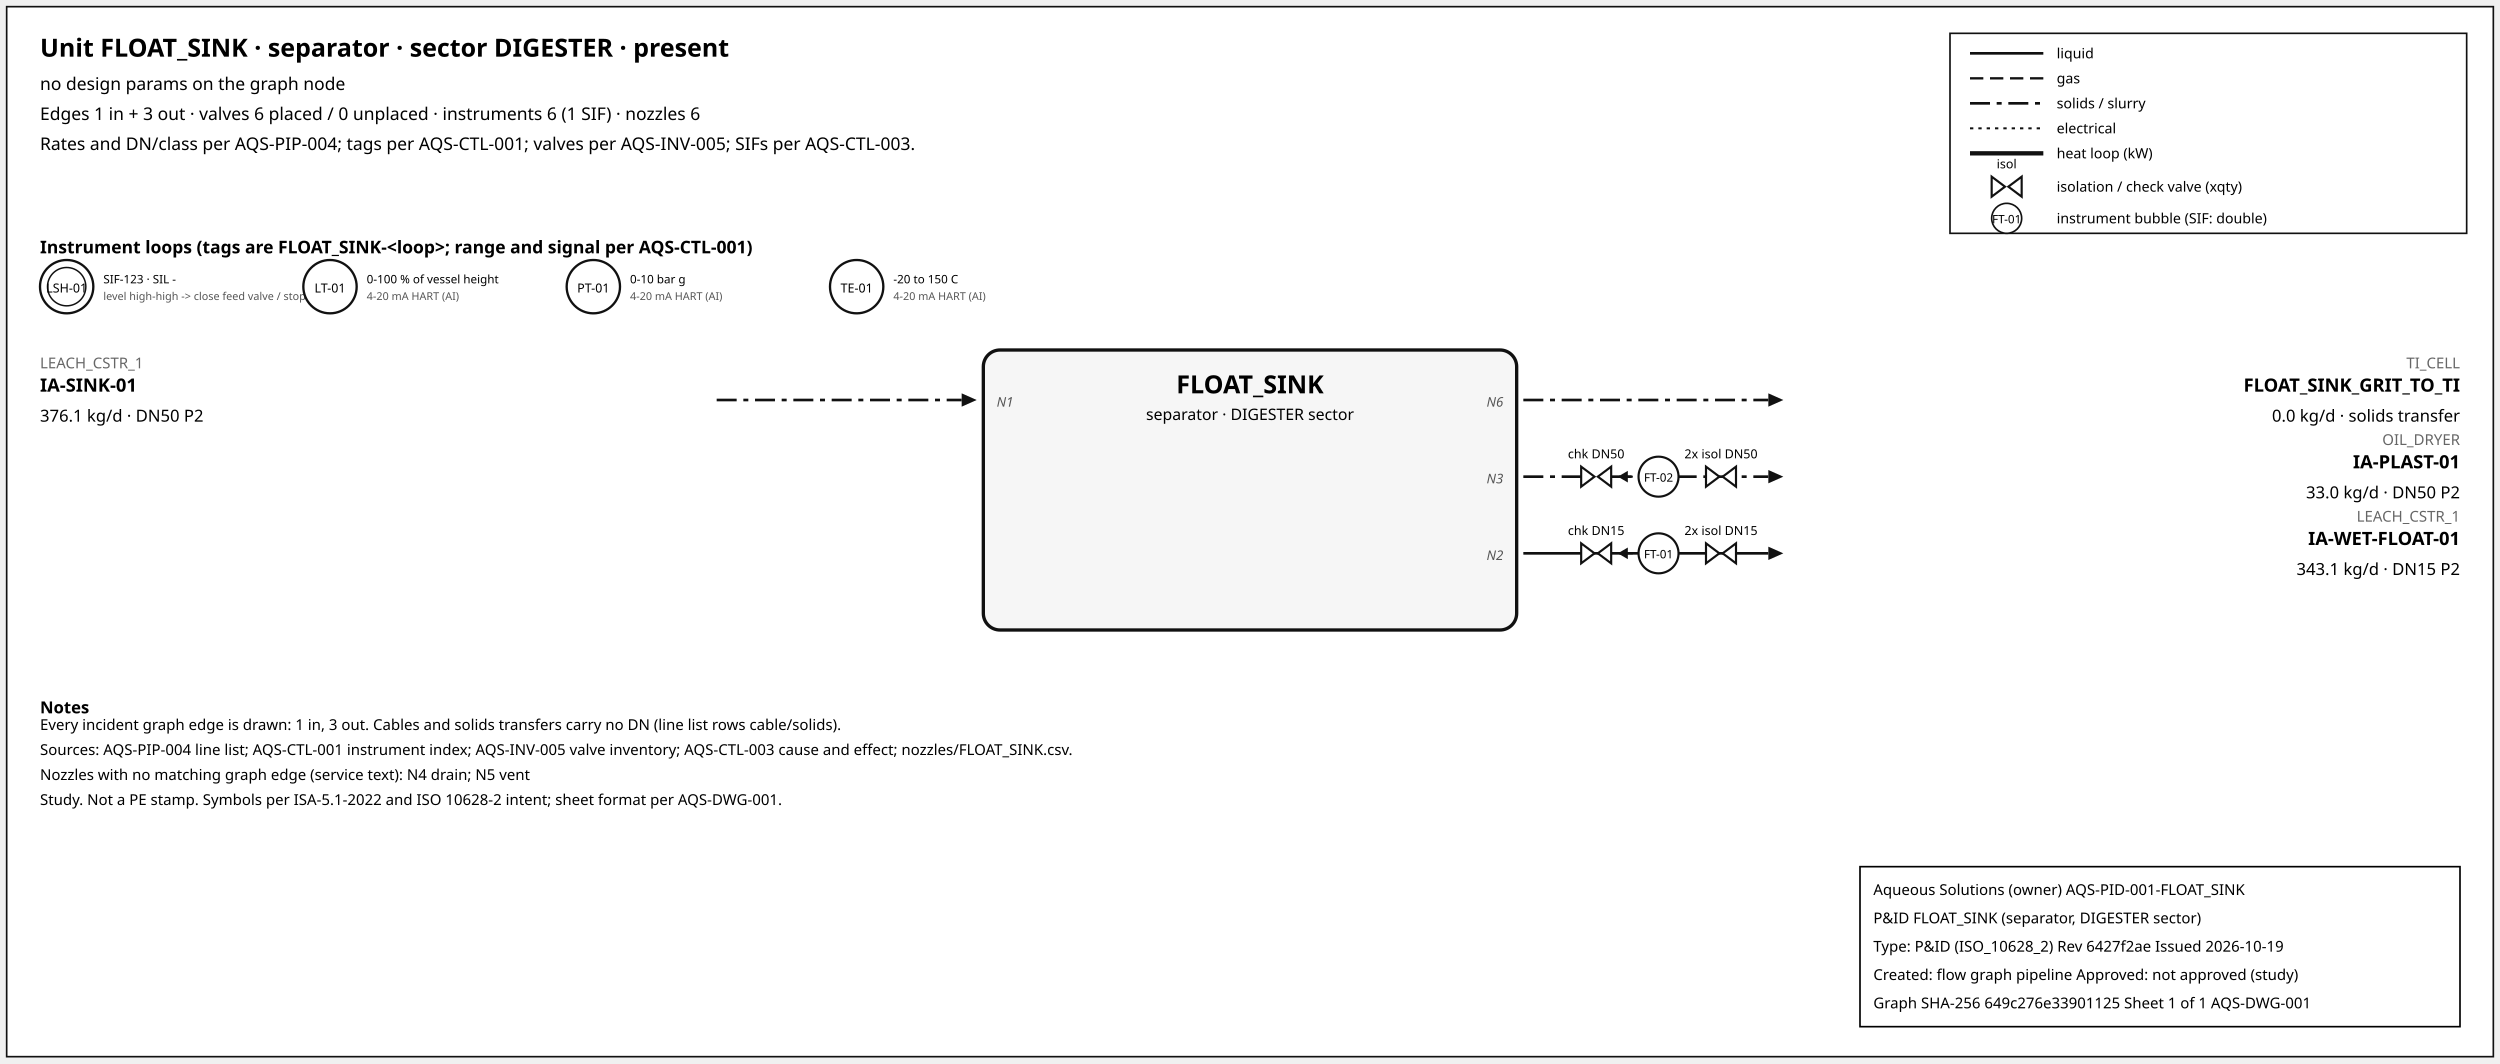
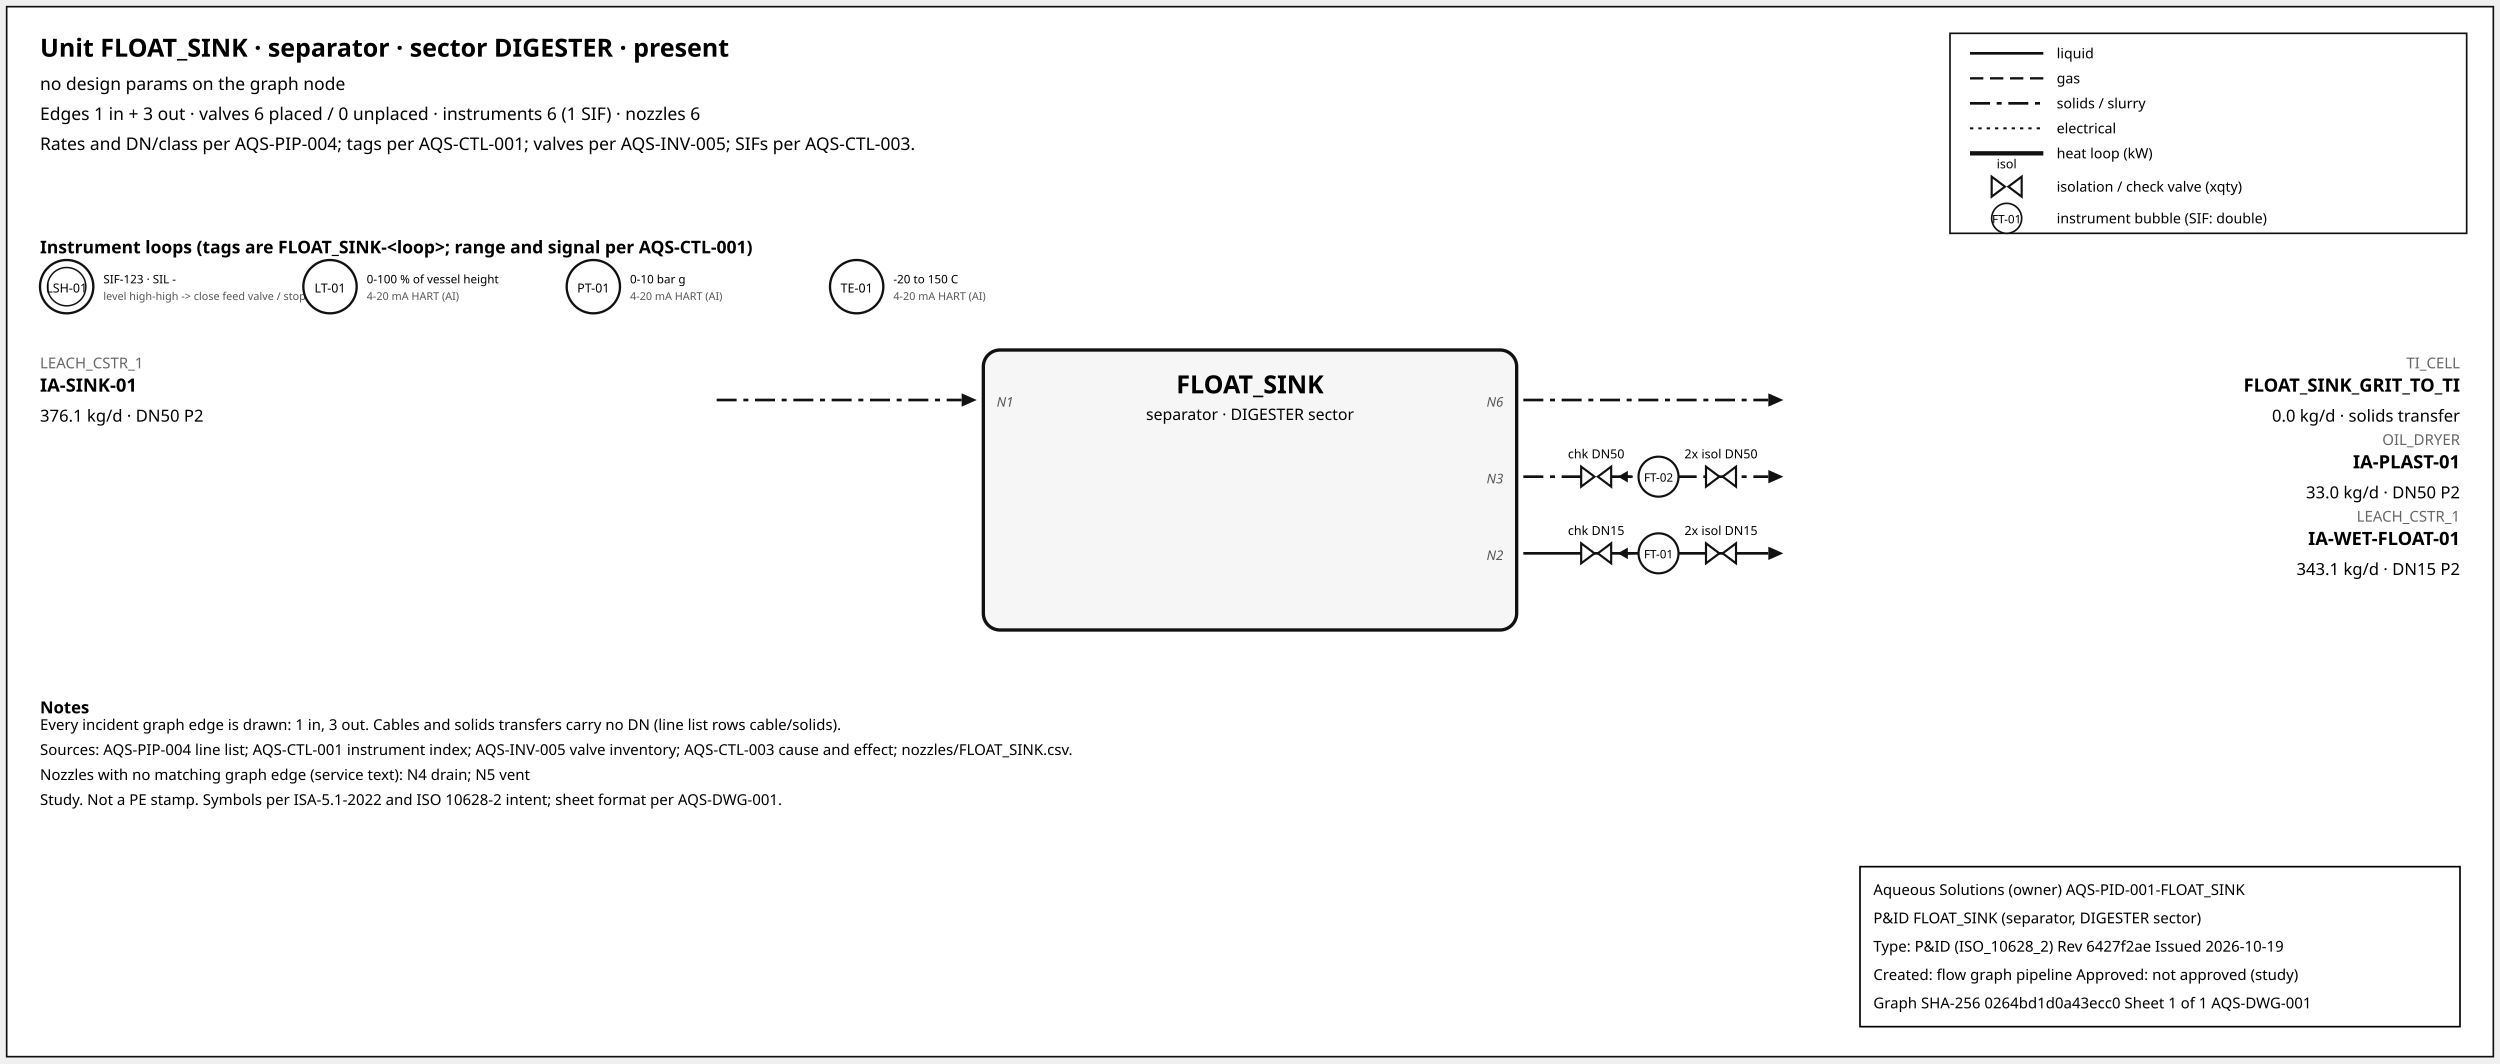
<svg xmlns="http://www.w3.org/2000/svg" width="1500" height="638" font-family="sans-serif">
  <rect x="4" y="4" width="1492" height="630" fill="white" stroke="#111" />
  <text x="24" y="34" font-size="15" font-weight="600">Unit FLOAT_SINK · separator · sector DIGESTER · present</text>
  <text x="24" y="54" font-size="10.5">no design params on the graph node</text>
  <text x="24" y="72" font-size="10.5">Edges 1 in + 3 out · valves 6 placed / 0 unplaced · instruments 6 (1 SIF) · nozzles 6</text>
  <text x="24" y="90" font-size="10.5">Rates and DN/class per AQS-PIP-004; tags per AQS-CTL-001; valves per AQS-INV-005; SIFs per AQS-CTL-003.</text>
  <rect x="1170" y="20" width="310" height="120" fill="white" stroke="#111" />
  <line x1="1182" y1="32" x2="1226" y2="32" stroke="#111" stroke-width="1.6" />
  <text x="1234" y="35" font-size="8.5">liquid</text>
  <line x1="1182" y1="47" x2="1226" y2="47" stroke="#111" stroke-width="1.4" stroke-dasharray="8,4" />
  <text x="1234" y="50" font-size="8.5">gas</text>
  <line x1="1182" y1="62" x2="1226" y2="62" stroke="#111" stroke-width="1.6" stroke-dasharray="12,4,3,4" />
  <text x="1234" y="65" font-size="8.5">solids / slurry</text>
  <line x1="1182" y1="77" x2="1226" y2="77" stroke="#111" stroke-width="1.2" stroke-dasharray="2,3" />
  <text x="1234" y="80" font-size="8.5">electrical</text>
  <line x1="1182" y1="92" x2="1226" y2="92" stroke="#111" stroke-width="2.6" />
  <text x="1234" y="95" font-size="8.5">heat loop (kW)</text>
  <path d="M 1195.0,106 L 1203.0,112 L 1195.0,118 Z M 1213.0,106 L 1205.0,112 L 1213.0,118 Z" fill="white" stroke="#111" stroke-width="1.3" />
  <text x="1204.0" y="101.0" font-size="7.5" text-anchor="middle">isol</text>
  <text x="1234" y="115" font-size="8.5">isolation / check valve (xqty)</text>
  <circle cx="1204" cy="131" r="9" fill="white" stroke="#111" />
  <text x="1204" y="134" font-size="7" text-anchor="middle">FT-01</text>
  <text x="1234" y="134" font-size="8.5">instrument bubble (SIF: double)</text>
  <text x="24" y="152" font-size="10.5" font-weight="600">Instrument loops (tags are FLOAT_SINK-&lt;loop&gt;; range and signal per AQS-CTL-001)</text>
  <circle cx="40" cy="172" r="16" fill="white" stroke="#111" stroke-width="1.4" />
  <circle cx="40" cy="172" r="11.5" fill="none" stroke="#111" stroke-width="0.9" />
  <text x="40" y="175.5" font-size="7.5" text-anchor="middle">LSH-01</text>
  <text x="62" y="170" font-size="7">SIF-123 · SIL -</text>
  <text x="62" y="180" font-size="6.5" fill="#555">level high-high -&gt; close feed valve / stop f</text>
  <circle cx="198" cy="172" r="16" fill="white" stroke="#111" stroke-width="1.4" />
  <text x="198" y="175.5" font-size="7.5" text-anchor="middle">LT-01</text>
  <text x="220" y="170" font-size="7">0-100 % of vessel height</text>
  <text x="220" y="180" font-size="6.5" fill="#555">4-20 mA HART (AI)</text>
  <circle cx="356" cy="172" r="16" fill="white" stroke="#111" stroke-width="1.4" />
  <text x="356" y="175.5" font-size="7.5" text-anchor="middle">PT-01</text>
  <text x="378" y="170" font-size="7">0-10 bar g</text>
  <text x="378" y="180" font-size="6.5" fill="#555">4-20 mA HART (AI)</text>
  <circle cx="514" cy="172" r="16" fill="white" stroke="#111" stroke-width="1.4" />
  <text x="514" y="175.5" font-size="7.5" text-anchor="middle">TE-01</text>
  <text x="536" y="170" font-size="7">-20 to 150 C</text>
  <text x="536" y="180" font-size="6.5" fill="#555">4-20 mA HART (AI)</text>
  <rect x="590" y="210" width="320" height="168" rx="10" fill="#f6f6f6" stroke="#111" stroke-width="2" />
  <text x="750.0" y="236" font-size="15" font-weight="700" text-anchor="middle">FLOAT_SINK</text>
  <text x="750.0" y="252" font-size="9.5" text-anchor="middle">separator · DIGESTER sector</text>
  <line x1="430" y1="240" x2="577" y2="240" stroke="#111" stroke-width="1.6" stroke-dasharray="12,4,3,4" class="edge-in" />
  <polygon points="586,240 577,236 577,244" fill="#111" />
  <text x="24" y="221" font-size="9" fill="#666" text-anchor="start">LEACH_CSTR_1</text>
  <text x="24" y="235" font-size="11" font-weight="600" text-anchor="start">IA-SINK-01</text>
  <text x="24" y="253" font-size="10" text-anchor="start">376.1 kg/d · DN50 P2</text>
  <text x="598" y="244" font-size="8" font-style="italic" fill="#555" text-anchor="start">N1</text>
  <line x1="914" y1="240" x2="1061" y2="240" stroke="#111" stroke-width="1.6" stroke-dasharray="12,4,3,4" class="edge-out" />
  <polygon points="1070,240 1061,236 1061,244" fill="#111" />
  <text x="1476" y="221" font-size="9" fill="#666" text-anchor="end">TI_CELL</text>
  <text x="1476" y="235" font-size="11" font-weight="600" text-anchor="end">FLOAT_SINK_GRIT_TO_TI</text>
  <text x="1476" y="253" font-size="10" text-anchor="end">0.0 kg/d · solids transfer</text>
  <text x="902" y="244" font-size="8" font-style="italic" fill="#555" text-anchor="end">N6</text>
  <line x1="914" y1="286" x2="1061" y2="286" stroke="#111" stroke-width="1.6" stroke-dasharray="12,4,3,4" class="edge-out" />
  <polygon points="1070,286 1061,282 1061,290" fill="#111" />
  <text x="1476" y="267" font-size="9" fill="#666" text-anchor="end">OIL_DRYER</text>
  <text x="1476" y="281" font-size="11" font-weight="600" text-anchor="end">IA-PLAST-01</text>
  <text x="1476" y="299" font-size="10" text-anchor="end">33.0 kg/d · DN50 P2</text>
  <text x="902" y="290" font-size="8" font-style="italic" fill="#555" text-anchor="end">N3</text>
  <line x1="979.7" y1="286" x2="971.7" y2="286" stroke="#111" stroke-width="1.2" />
  <polygon points="970.7,286 976.7,282.5 976.7,289.5" fill="#111" />
  <path d="M 948.7,280 L 956.7,286 L 948.7,292 Z M 966.7,280 L 958.7,286 L 966.7,292 Z" fill="white" stroke="#111" stroke-width="1.3" />
  <text x="957.7" y="275.0" font-size="7.5" text-anchor="middle">chk DN50</text>
  <path d="M 1023.6,280 L 1031.6,286 L 1023.6,292 Z M 1041.6,280 L 1033.6,286 L 1041.6,292 Z" fill="white" stroke="#111" stroke-width="1.3" />
  <text x="1032.6" y="275.0" font-size="7.5" text-anchor="middle">2x isol DN50</text>
  <circle cx="995.12" cy="286" r="12" fill="white" stroke="#111" stroke-width="1.3" />
  <text x="995.12" y="289" font-size="7" text-anchor="middle">FT-02</text>
  <line x1="914" y1="332" x2="1061" y2="332" stroke="#111" stroke-width="1.6" class="edge-out" />
  <polygon points="1070,332 1061,328 1061,336" fill="#111" />
  <text x="1476" y="313" font-size="9" fill="#666" text-anchor="end">LEACH_CSTR_1</text>
  <text x="1476" y="327" font-size="11" font-weight="600" text-anchor="end">IA-WET-FLOAT-01</text>
  <text x="1476" y="345" font-size="10" text-anchor="end">343.1 kg/d · DN15 P2</text>
  <text x="902" y="336" font-size="8" font-style="italic" fill="#555" text-anchor="end">N2</text>
  <line x1="979.7" y1="332" x2="971.7" y2="332" stroke="#111" stroke-width="1.2" />
  <polygon points="970.7,332 976.7,328.5 976.7,335.5" fill="#111" />
  <path d="M 948.7,326 L 956.7,332 L 948.7,338 Z M 966.7,326 L 958.7,332 L 966.7,338 Z" fill="white" stroke="#111" stroke-width="1.3" />
  <text x="957.7" y="321.0" font-size="7.5" text-anchor="middle">chk DN15</text>
  <path d="M 1023.6,326 L 1031.6,332 L 1023.6,338 Z M 1041.6,326 L 1033.6,332 L 1041.6,338 Z" fill="white" stroke="#111" stroke-width="1.3" />
  <text x="1032.6" y="321.0" font-size="7.5" text-anchor="middle">2x isol DN15</text>
  <circle cx="995.12" cy="332" r="12" fill="white" stroke="#111" stroke-width="1.3" />
  <text x="995.12" y="335" font-size="7" text-anchor="middle">FT-01</text>
  <text x="24" y="428" font-size="10" font-weight="600">Notes</text>
  <text x="24" y="438" font-size="9">Every incident graph edge is drawn: 1 in, 3 out. Cables and solids transfers carry no DN (line list rows cable/solids).</text>
  <text x="24" y="453" font-size="9">Sources: AQS-PIP-004 line list; AQS-CTL-001 instrument index; AQS-INV-005 valve inventory; AQS-CTL-003 cause and effect; nozzles/FLOAT_SINK.csv.</text>
  <text x="24" y="468" font-size="9">Nozzles with no matching graph edge (service text): N4 drain; N5 vent</text>
  <text x="24" y="483" font-size="9">Study. Not a PE stamp. Symbols per ISA-5.1-2022 and ISO 10628-2 intent; sheet format per AQS-DWG-001.</text>
  <g id="aqs-title-block">
    <rect x="1116" y="520" width="360" height="96" fill="white" stroke="black" stroke-width="1" />
    <text x="1124" y="537" font-size="9">Aqueous Solutions (owner)   AQS-PID-001-FLOAT_SINK</text>
    <text x="1124" y="554" font-size="9">P&amp;ID FLOAT_SINK (separator, DIGESTER sector)</text>
    <text x="1124" y="571" font-size="9">Type: P&amp;ID (ISO_10628_2)   Rev 6427f2ae   Issued 2026-10-19</text>
    <text x="1124" y="588" font-size="9">Created: flow graph pipeline   Approved: not approved (study)</text>
-     <text x="1124" y="605" font-size="9">Graph SHA-256 649c276e33901125   Sheet 1 of 1   AQS-DWG-001</text>
+     <text x="1124" y="605" font-size="9">Graph SHA-256 0264bd1d0a43ecc0   Sheet 1 of 1   AQS-DWG-001</text>
  </g>
</svg>
